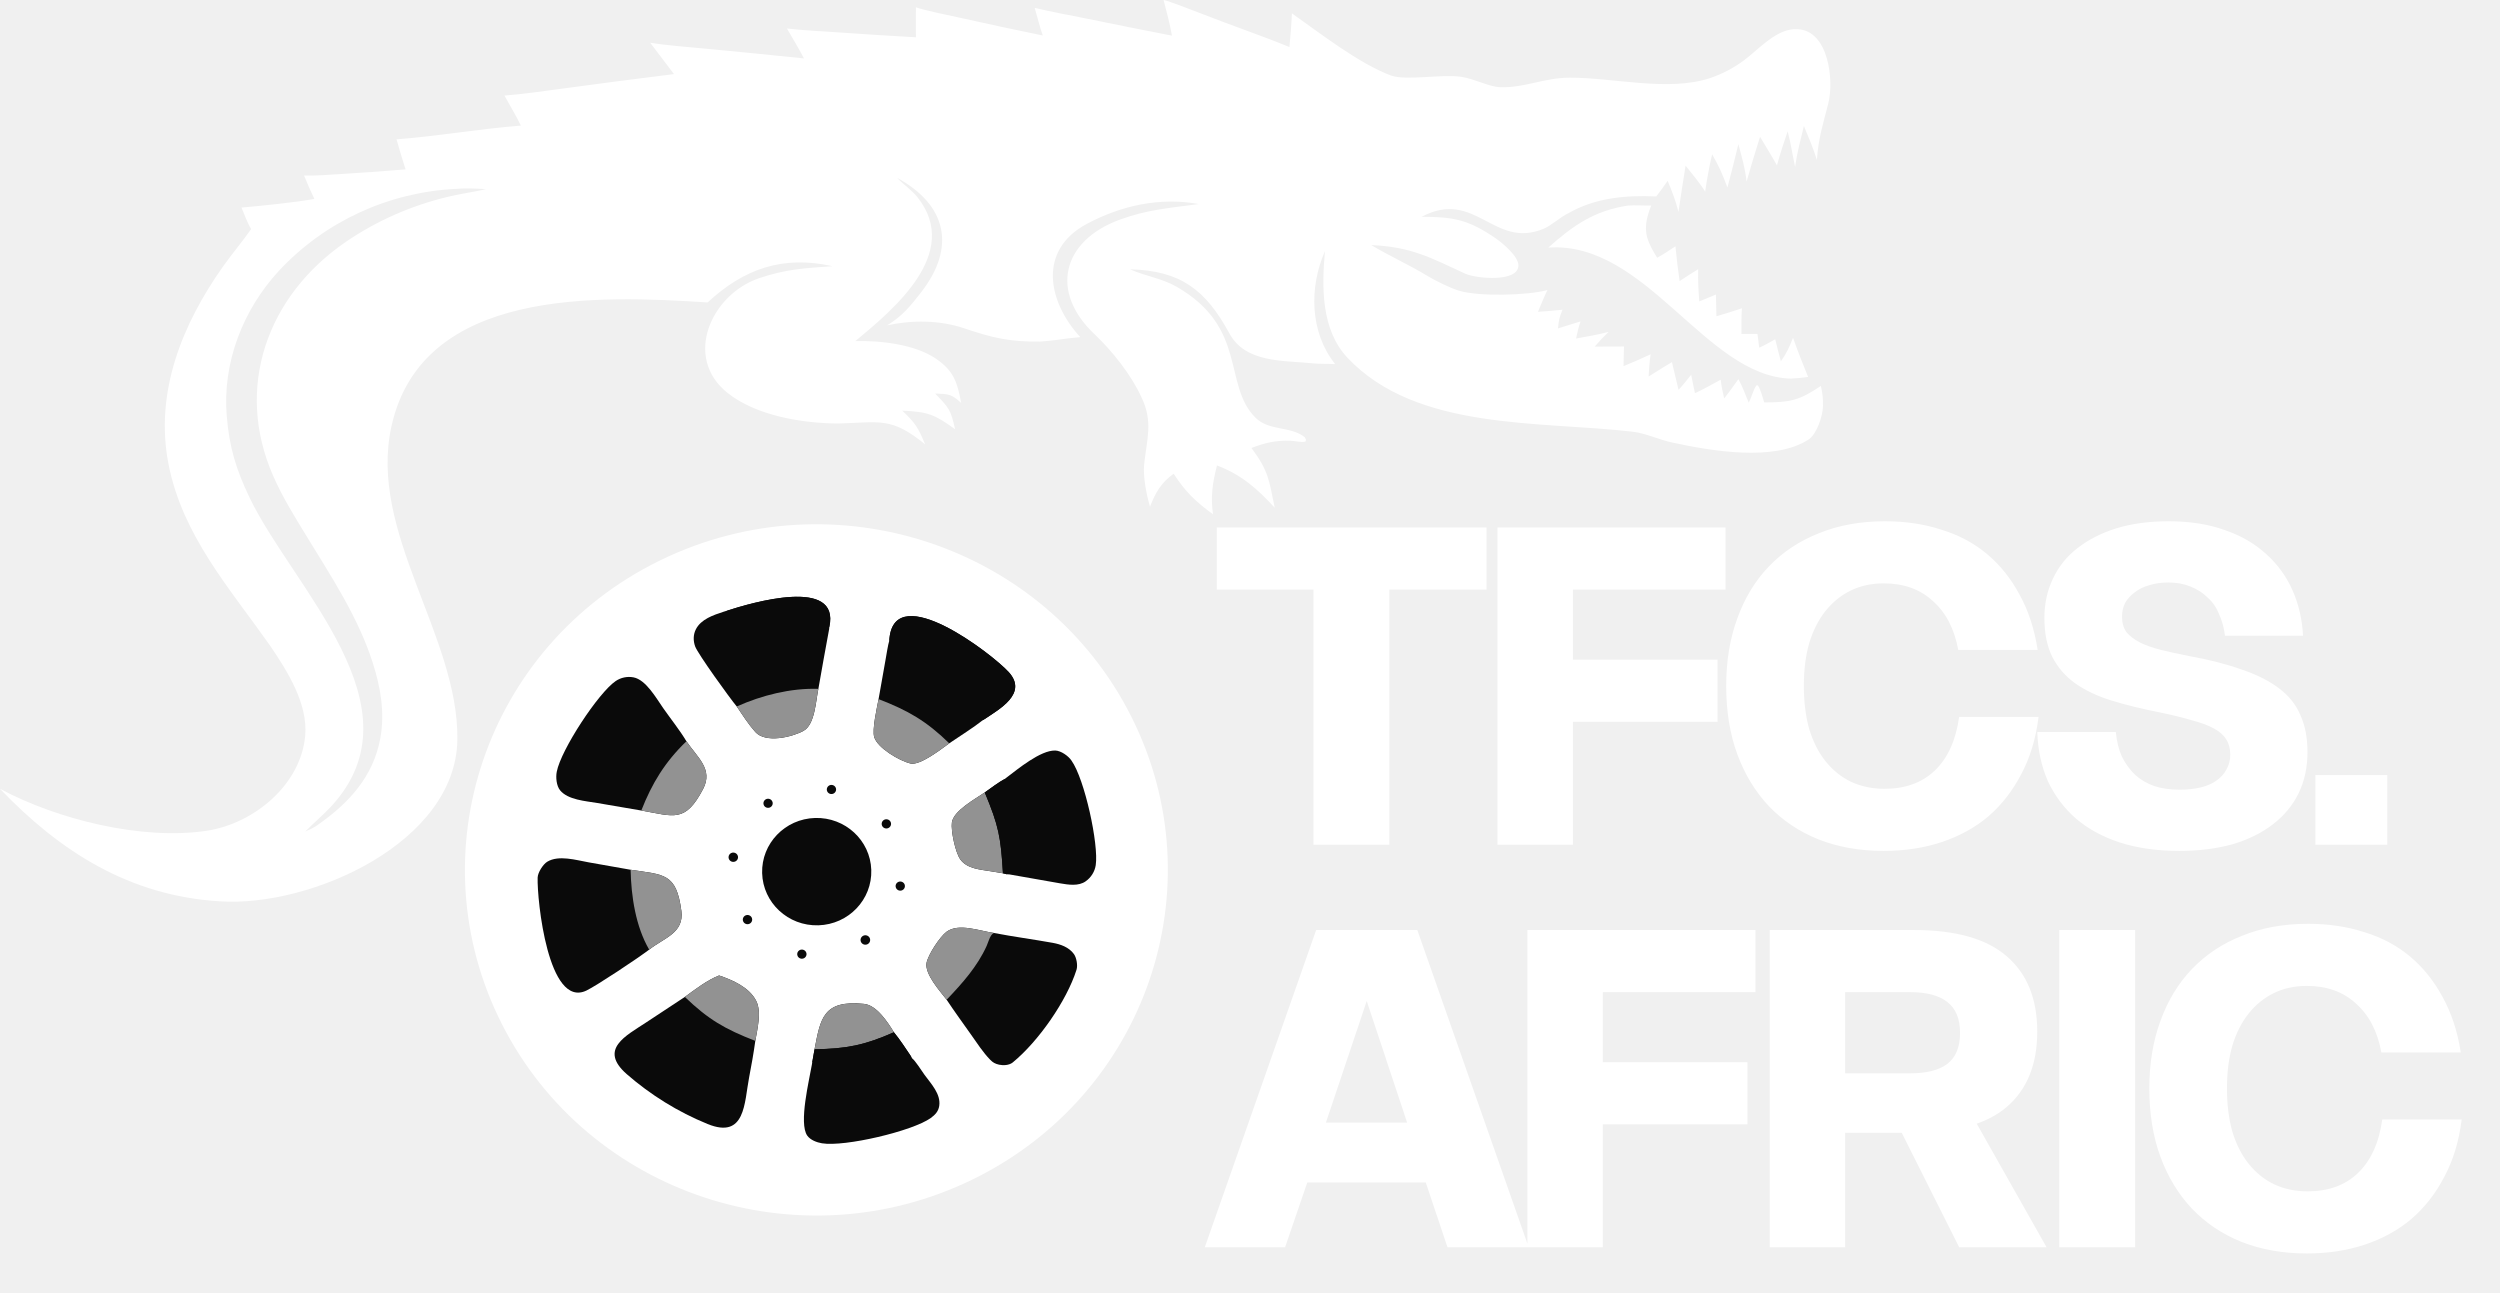
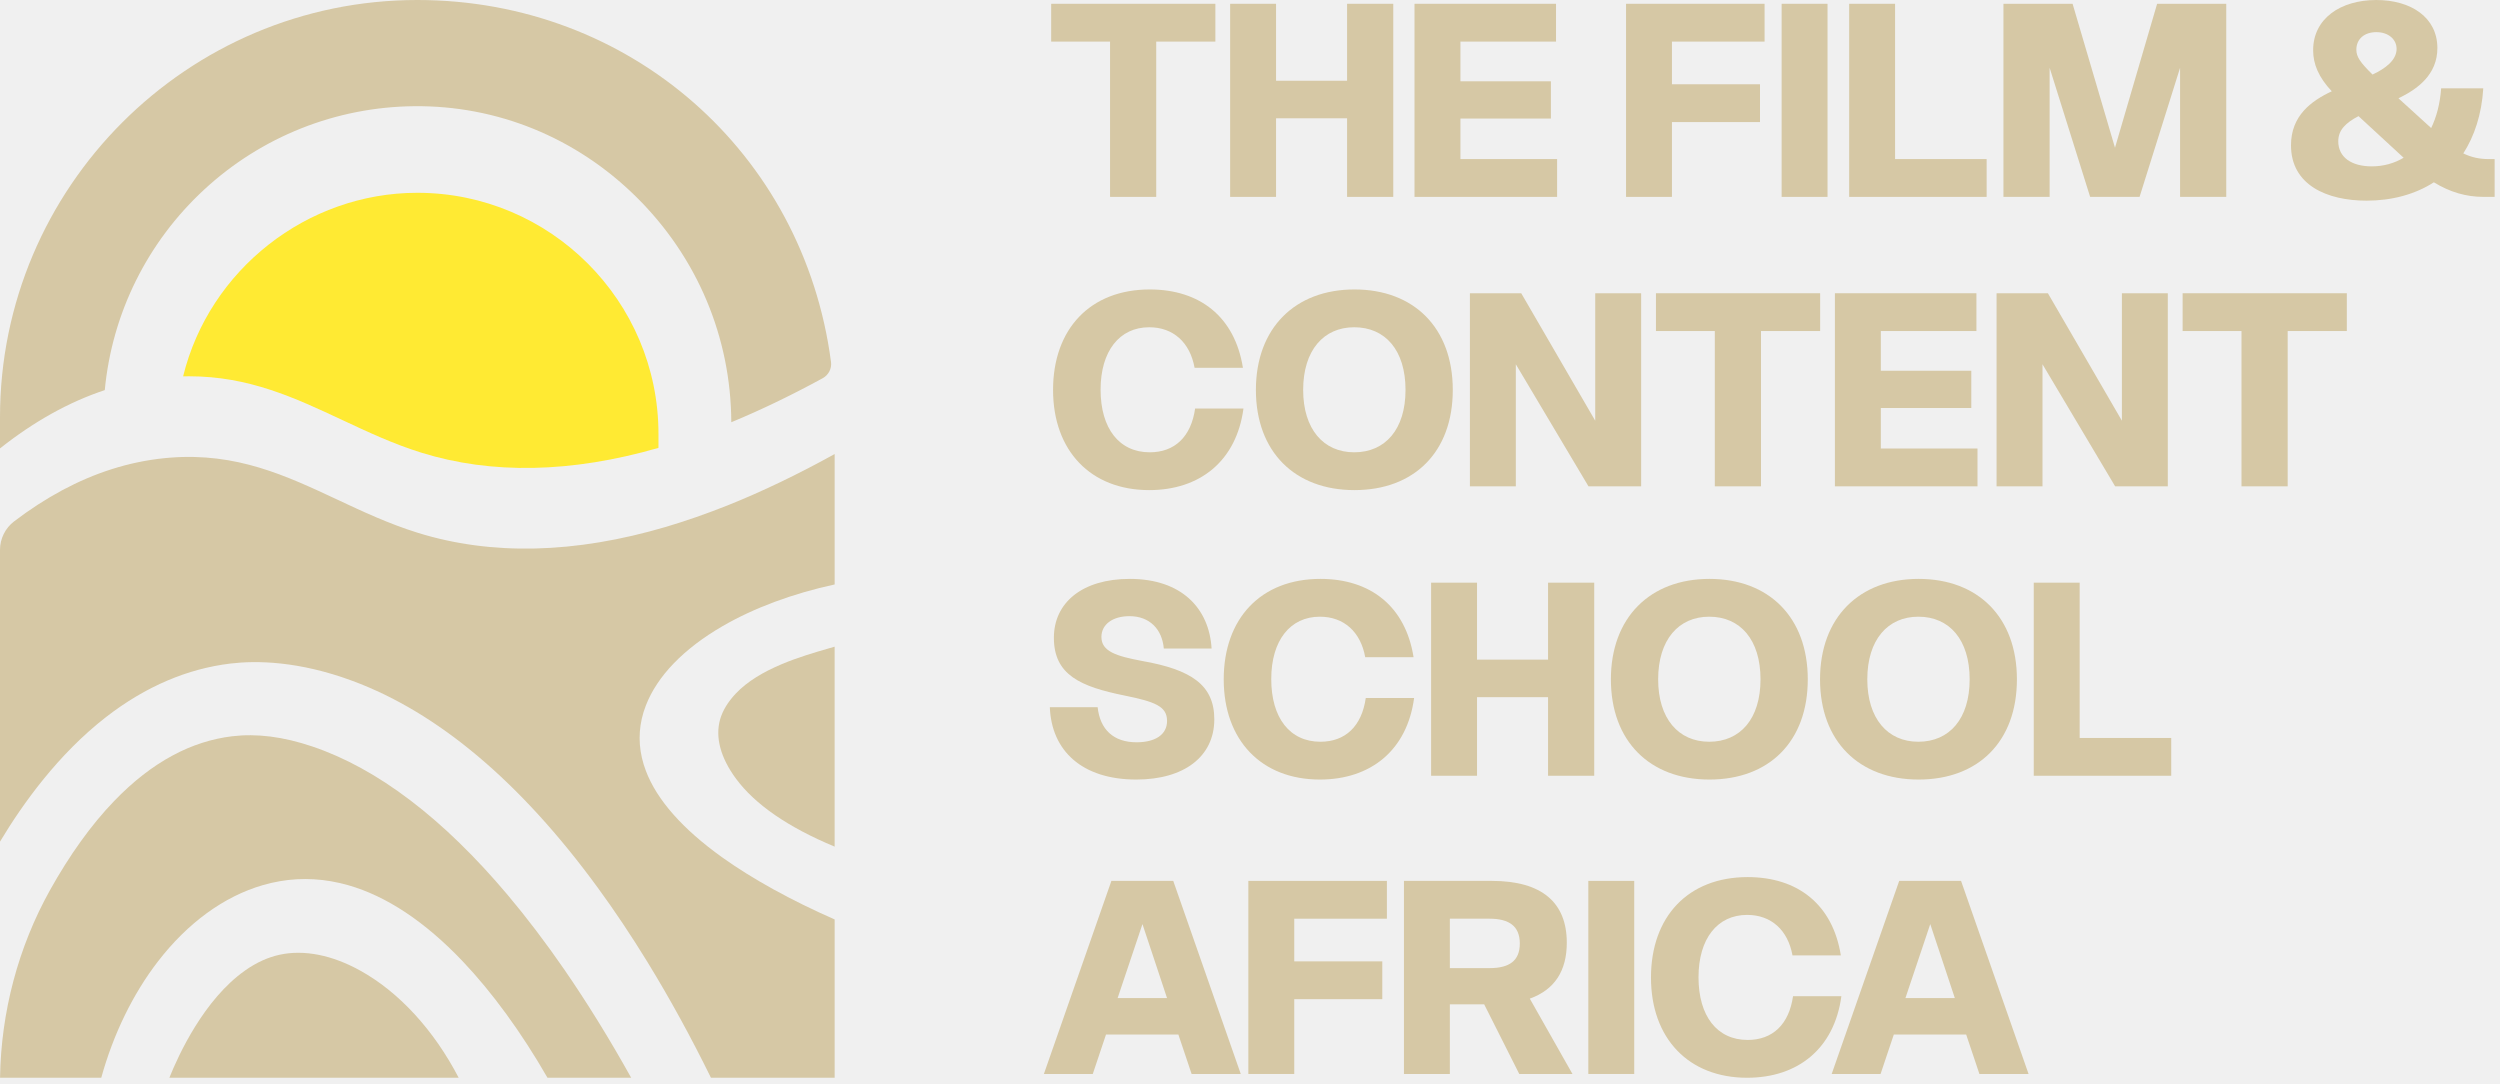
- <svg xmlns="http://www.w3.org/2000/svg" width="354" height="183" viewBox="0 0 354 183" fill="none">
-   <path d="M93.608 79.285C118.226 67.356 148.018 77.282 160.193 101.471C172.368 125.66 162.329 154.976 137.755 166.994C113.181 179.011 83.353 169.191 71.088 145.046C58.824 120.901 68.754 91.549 93.284 79.444C93.392 79.39 93.5 79.338 93.608 79.285Z" fill="white" />
-   <path d="M106.951 147.393C106.725 149.065 106.389 150.938 106.068 152.6C105.39 156.108 105.573 161.357 100.189 159.157C95.995 157.444 92.128 155.046 88.722 152.077C84.749 148.56 88.636 146.671 91.477 144.789L96.972 141.166C98.394 140.123 100.203 138.745 101.825 138.127C103.757 138.787 106.093 139.799 107.076 141.725C107.861 143.26 107.244 145.71 106.951 147.393Z" fill="#0A0A0A" />
-   <path d="M96.972 141.166C98.394 140.123 100.203 138.745 101.825 138.127C103.757 138.787 106.093 139.799 107.076 141.724C107.861 143.26 107.244 145.71 106.951 147.392C102.64 145.713 100.302 144.364 96.972 141.166Z" fill="#929292" />
-   <path d="M134.413 105.254C133.332 106.027 130.261 108.45 128.904 108.109C127.349 107.72 124.282 105.937 123.793 104.384C123.463 103.333 124.17 100.246 124.406 98.994L125.388 93.452C125.497 92.843 125.747 91.234 125.925 90.705L125.951 90.351C126.821 82.096 140.455 92.573 142.823 95.156C145.603 98.19 141.495 100.425 139.39 101.841L139.147 101.991C138.001 102.916 135.713 104.376 134.413 105.254Z" fill="#0A0A0A" />
-   <path d="M125.924 90.705L125.95 90.351C126.82 82.096 140.454 92.573 142.821 95.156C145.601 98.19 141.493 100.425 139.389 101.841L139.145 101.991C136.152 96.349 132.018 92.741 125.924 90.705Z" fill="#0A0A0A" />
-   <path d="M134.413 105.254C133.332 106.027 130.261 108.45 128.904 108.109C127.349 107.72 124.282 105.937 123.793 104.384C123.463 103.333 124.17 100.246 124.406 98.994C128.576 100.603 131.192 102.102 134.413 105.254Z" fill="#929292" />
-   <path d="M90.809 114.771L84.573 113.704C82.921 113.425 80.413 113.264 79.307 111.905C78.784 111.262 78.681 110.055 78.837 109.278C79.438 106.149 84.738 98.094 87.177 96.44C87.912 95.938 88.822 95.749 89.701 95.913C91.463 96.253 92.897 98.821 93.894 100.25C94.936 101.743 96.291 103.441 97.197 104.964C98.72 107.239 101.029 108.913 99.56 111.716C97.005 116.593 95.394 115.562 90.809 114.771Z" fill="#0A0A0A" />
-   <path d="M90.809 114.771C92.327 110.9 94.15 107.908 97.197 104.964C98.719 107.239 101.029 108.913 99.56 111.716C97.005 116.593 95.394 115.562 90.809 114.771Z" fill="#929292" />
-   <path d="M104.325 100.04C103.382 98.918 98.798 92.573 98.429 91.525C98.149 90.731 98.148 89.874 98.535 89.111C99.267 87.666 101.024 87.093 102.474 86.616L102.941 86.472C106.347 85.374 119.001 81.609 117.434 88.772L117.406 89.084C116.883 91.901 116.375 94.72 115.882 97.542C115.521 99.216 115.404 102.598 113.776 103.486C112.134 104.382 108.408 105.274 106.952 103.648C105.988 102.57 105.143 101.247 104.325 100.04Z" fill="#0A0A0A" />
-   <path d="M104.323 100.04C107.85 98.455 111.982 97.41 115.88 97.542C115.519 99.216 115.403 102.598 113.774 103.486C112.132 104.382 108.406 105.274 106.951 103.648C105.986 102.57 105.141 101.247 104.323 100.04Z" fill="#929292" />
-   <path d="M117.434 88.772C116.56 88.62 115.11 88.574 114.183 88.522C110.709 88.324 106.056 88.049 102.941 86.472C106.347 85.374 119.001 81.609 117.434 88.772Z" fill="#0A0A0A" />
-   <path d="M142.016 123.657L140.364 123.383C138.827 123.127 136.936 123.031 135.976 121.685C135.269 120.692 134.628 117.611 134.786 116.47C135.016 114.814 137.975 113.212 139.443 112.209C140.225 111.646 141.438 110.748 142.265 110.302L142.509 110.119C144.115 108.906 147.334 106.219 149.428 106.274C150.231 106.295 151.293 107.053 151.714 107.686C153.594 110.309 155.599 119.603 155.156 122.507C155.015 123.423 154.505 124.244 153.741 124.786C152.723 125.521 151.26 125.278 150.089 125.077C147.707 124.667 145.319 124.25 142.942 123.819L142.554 123.796L142.016 123.657Z" fill="#0A0A0A" />
-   <path d="M142.016 123.657L140.364 123.383C138.827 123.126 136.936 123.031 135.976 121.685C135.269 120.692 134.628 117.611 134.786 116.47C135.016 114.814 137.975 113.212 139.443 112.209C141.431 116.974 141.709 118.541 142.016 123.657Z" fill="#929292" />
-   <path d="M142.016 123.657C141.709 118.541 141.431 116.974 139.442 112.209C140.225 111.646 141.437 110.748 142.265 110.301C143.231 114.589 143.414 119.473 142.554 123.796L142.016 123.657Z" fill="#0A0A0A" />
-   <path d="M91.923 134.467C90.278 135.726 84.469 139.575 83.045 140.259C77.613 142.867 76.033 127.404 76.13 124.267C76.152 123.534 76.909 122.376 77.484 122.025C79.103 121.038 81.565 121.788 83.36 122.109L89.297 123.158C94.056 123.884 95.76 123.611 96.48 128.965C96.906 132.133 93.972 132.817 91.923 134.467Z" fill="#0A0A0A" />
-   <path d="M89.296 123.158C94.056 123.884 95.759 123.612 96.479 128.966C96.905 132.133 93.972 132.817 91.922 134.467C90.008 131.184 89.368 126.897 89.296 123.158Z" fill="#929292" />
-   <path d="M129.188 149.895C129.398 150.047 129.582 150.317 129.742 150.522C130.166 151.063 130.519 151.657 130.924 152.211C131.843 153.47 133.247 154.918 132.995 156.599C132.88 157.367 132.417 157.862 131.795 158.31C129.212 160.166 119.596 162.429 116.387 161.89C115.657 161.768 114.749 161.428 114.308 160.805C113.071 159.056 114.606 152.867 114.964 150.74L115.014 150.409C115.127 149.799 115.235 149.187 115.34 148.575C116.177 144.247 116.532 141.561 122.34 142.15C124.137 142.332 125.681 144.717 126.578 146.167C127.462 147.252 128.243 148.46 129.025 149.621L129.188 149.895Z" fill="#0A0A0A" />
-   <path d="M115.34 148.575C116.177 144.247 116.533 141.562 122.341 142.15C124.138 142.333 125.681 144.717 126.579 146.167C122.447 147.997 119.858 148.516 115.34 148.575Z" fill="#929292" />
-   <path d="M115.014 150.409C115.127 149.799 115.235 149.187 115.34 148.575C119.857 148.516 122.446 147.997 126.578 146.167C127.462 147.252 128.243 148.461 129.025 149.621C126.536 150.964 123.872 150.599 121.151 150.653C119.101 150.694 117.047 150.696 115.014 150.409Z" fill="#0A0A0A" />
-   <path d="M134.045 141.563C133.104 140.343 130.916 137.927 131.2 136.348C131.406 135.205 133.095 132.626 134.043 131.93C135.758 130.673 138.694 131.818 140.738 132.108C143.476 132.636 146.295 133.008 149.047 133.503C150.18 133.706 151.364 134.122 152.067 135.093C152.428 135.59 152.635 136.683 152.434 137.32C151.029 141.747 147.025 147.479 143.401 150.445C142.898 150.856 142.034 150.889 141.475 150.761C140.901 150.63 140.604 150.463 140.199 150.049C139.215 149.043 138.328 147.678 137.509 146.516C136.356 144.881 135.144 143.222 134.045 141.563Z" fill="#0A0A0A" />
-   <path d="M134.045 141.563C133.104 140.343 130.916 137.927 131.2 136.348C131.406 135.205 133.095 132.626 134.043 131.93C135.758 130.673 138.694 131.818 140.738 132.108C140.2 132.332 139.956 133.394 139.712 133.935C138.388 136.868 136.255 139.245 134.045 141.563Z" fill="#929292" />
-   <path d="M107.918 123.626C107.805 119.439 111.157 115.95 115.415 115.825C119.673 115.7 123.231 118.985 123.373 123.171C123.516 127.378 120.156 130.898 115.878 131.024C111.599 131.15 108.031 127.834 107.918 123.626Z" fill="#0A0A0A" />
-   <path d="M121.934 133.416C121.757 133.088 121.885 132.68 122.22 132.508C122.556 132.337 122.969 132.467 123.141 132.798C123.31 133.125 123.18 133.525 122.849 133.695C122.518 133.864 122.11 133.74 121.934 133.416Z" fill="#0A0A0A" />
-   <path d="M103.257 121.721C103.126 121.506 103.13 121.236 103.268 121.025C103.407 120.814 103.654 120.698 103.908 120.726C104.161 120.754 104.377 120.921 104.464 121.156C104.583 121.476 104.435 121.833 104.122 121.979C103.809 122.125 103.434 122.014 103.257 121.721Z" fill="#0A0A0A" />
-   <path d="M124.888 116.892C124.802 116.671 124.845 116.421 124.999 116.24C125.153 116.059 125.395 115.973 125.631 116.017C125.868 116.061 126.062 116.226 126.138 116.45C126.254 116.788 126.074 117.154 125.733 117.274C125.392 117.395 125.016 117.225 124.888 116.892Z" fill="#0A0A0A" />
-   <path d="M105.2 130.367C105.118 130.027 105.322 129.685 105.663 129.588C106.003 129.492 106.361 129.676 106.475 130.006C106.553 130.234 106.498 130.486 106.331 130.662C106.164 130.838 105.912 130.909 105.675 130.847C105.439 130.785 105.256 130.601 105.2 130.367Z" fill="#0A0A0A" />
-   <path d="M126.826 125.572C126.772 125.232 126.998 124.91 127.339 124.838C127.681 124.766 128.021 124.969 128.113 125.3C128.178 125.532 128.106 125.78 127.928 125.944C127.75 126.109 127.494 126.163 127.263 126.085C127.032 126.006 126.864 125.809 126.826 125.572Z" fill="#0A0A0A" />
-   <path d="M117.147 112.086C117.037 111.876 117.052 111.624 117.187 111.428C117.321 111.232 117.553 111.123 117.792 111.145C118.032 111.166 118.24 111.314 118.336 111.531C118.478 111.851 118.336 112.224 118.015 112.374C117.694 112.524 117.31 112.397 117.147 112.086Z" fill="#0A0A0A" />
-   <path d="M112.941 135.368C112.842 135.147 112.876 134.89 113.029 134.701C113.183 134.512 113.43 134.423 113.671 134.469C113.912 134.515 114.107 134.69 114.177 134.921C114.277 135.249 114.099 135.597 113.772 135.716C113.445 135.834 113.081 135.681 112.941 135.368Z" fill="#0A0A0A" />
-   <path d="M108.146 113.979C108.058 113.754 108.103 113.5 108.264 113.32C108.425 113.139 108.675 113.061 108.913 113.117C109.151 113.173 109.337 113.355 109.396 113.588C109.481 113.919 109.288 114.258 108.958 114.361C108.627 114.465 108.271 114.297 108.146 113.979Z" fill="#0A0A0A" />
-   <path d="M185.991 119.61V83.486H172.295V74.69H210.493V83.486H196.734V119.61H185.991ZM212.044 119.61V74.69H244.336V83.486H222.725V93.412H243.205V102.207H222.725V119.61H212.044ZM244.43 97.119C244.43 93.6 244.954 90.417 246.001 87.569C247.048 84.679 248.535 82.229 250.462 80.219C252.43 78.166 254.797 76.596 257.561 75.507C260.325 74.376 263.445 73.811 266.922 73.811C269.812 73.811 272.471 74.209 274.9 75.004C277.372 75.758 279.529 76.91 281.371 78.46C283.214 80.009 284.743 81.915 285.958 84.177C287.214 86.438 288.073 89.056 288.533 92.03H277.288C276.743 89.056 275.55 86.752 273.707 85.119C271.906 83.444 269.581 82.606 266.733 82.606C265.016 82.606 263.466 82.941 262.084 83.611C260.702 84.281 259.508 85.245 258.503 86.501C257.498 87.758 256.723 89.287 256.179 91.087C255.676 92.847 255.425 94.857 255.425 97.119C255.425 99.38 255.676 101.412 256.179 103.213C256.723 105.014 257.498 106.542 258.503 107.799C259.508 109.055 260.702 110.019 262.084 110.689C263.508 111.359 265.1 111.694 266.859 111.694C269.791 111.694 272.157 110.835 273.958 109.118C275.801 107.359 276.953 104.825 277.413 101.516H288.659C288.282 104.574 287.465 107.275 286.209 109.621C284.994 111.966 283.445 113.956 281.56 115.589C279.675 117.181 277.476 118.395 274.963 119.233C272.45 120.071 269.707 120.489 266.733 120.489C263.341 120.489 260.262 119.945 257.498 118.856C254.776 117.767 252.43 116.196 250.462 114.144C248.535 112.092 247.048 109.642 246.001 106.794C244.954 103.946 244.43 100.721 244.43 97.119ZM288.479 103.652H299.599C299.725 104.993 300.018 106.165 300.479 107.171C300.982 108.176 301.61 109.034 302.364 109.746C303.118 110.417 304.018 110.94 305.065 111.317C306.112 111.652 307.306 111.82 308.646 111.82C309.735 111.82 310.719 111.715 311.599 111.505C312.479 111.296 313.211 110.982 313.798 110.563C314.426 110.144 314.908 109.621 315.243 108.992C315.62 108.364 315.808 107.652 315.808 106.856C315.808 106.019 315.62 105.307 315.243 104.72C314.866 104.092 314.279 103.569 313.484 103.15C312.73 102.731 311.725 102.354 310.468 102.019C309.212 101.642 307.683 101.265 305.882 100.888C303.327 100.385 301.023 99.82 298.971 99.192C296.961 98.564 295.244 97.747 293.82 96.742C292.437 95.737 291.369 94.501 290.616 93.035C289.862 91.527 289.485 89.684 289.485 87.506C289.485 85.496 289.883 83.653 290.678 81.978C291.474 80.261 292.626 78.816 294.134 77.643C295.683 76.428 297.526 75.486 299.662 74.816C301.84 74.146 304.311 73.811 307.076 73.811C310.091 73.811 312.751 74.23 315.054 75.067C317.358 75.863 319.305 76.994 320.897 78.46C322.489 79.884 323.724 81.58 324.604 83.549C325.483 85.517 325.986 87.674 326.111 90.019H315.054C314.929 88.93 314.656 87.925 314.238 87.004C313.861 86.04 313.316 85.245 312.604 84.617C311.934 83.946 311.117 83.423 310.154 83.046C309.233 82.669 308.185 82.48 307.013 82.48C306.049 82.48 305.17 82.606 304.374 82.857C303.578 83.067 302.887 83.402 302.301 83.863C301.715 84.281 301.254 84.784 300.919 85.37C300.626 85.957 300.479 86.606 300.479 87.318C300.479 88.198 300.688 88.93 301.107 89.517C301.568 90.061 302.196 90.543 302.992 90.962C303.83 91.381 304.835 91.737 306.008 92.03C307.18 92.323 308.521 92.616 310.028 92.909C312.835 93.412 315.285 94.04 317.379 94.794C319.515 95.506 321.274 96.386 322.656 97.433C324.08 98.48 325.106 99.757 325.735 101.265C326.405 102.731 326.74 104.469 326.74 106.479C326.74 108.657 326.321 110.605 325.483 112.322C324.646 114.039 323.431 115.505 321.839 116.72C320.29 117.935 318.384 118.877 316.122 119.547C313.861 120.175 311.348 120.489 308.583 120.489C305.442 120.489 302.636 120.092 300.165 119.296C297.736 118.5 295.662 117.369 293.945 115.903C292.27 114.437 290.951 112.678 289.987 110.626C289.066 108.532 288.563 106.207 288.479 103.652ZM327.857 119.61V109.746H338.035V119.61H327.857ZM170.599 176.61L186.368 131.69H200.692L216.461 176.61H204.964L201.886 167.437H185.112L181.97 176.61H170.599ZM187.75 158.956H199.247L193.53 141.742L187.75 158.956ZM216.278 176.61V131.69H248.57V140.486H226.958V150.412H247.439V159.207H226.958V176.61H216.278ZM250.591 176.61V131.69H271.009C276.914 131.69 281.291 132.926 284.139 135.397C287.029 137.868 288.474 141.428 288.474 146.077C288.474 150.726 287.029 154.286 284.139 156.757C281.291 159.186 276.914 160.401 271.009 160.401H261.271V176.61H250.591ZM261.271 151.983H270.443C272.789 151.983 274.548 151.543 275.721 150.663C276.935 149.742 277.543 148.276 277.543 146.266C277.543 144.255 276.935 142.789 275.721 141.868C274.548 140.946 272.789 140.486 270.443 140.486H261.271V151.983ZM277.417 176.61L267.993 157.825H279.176L289.793 176.61H277.417ZM291.591 176.61V131.69H302.334V176.61H291.591ZM304.345 154.119C304.345 150.6 304.868 147.417 305.915 144.569C306.962 141.679 308.449 139.229 310.376 137.219C312.344 135.166 314.711 133.596 317.475 132.507C320.239 131.376 323.36 130.811 326.836 130.811C329.726 130.811 332.385 131.209 334.815 132.004C337.286 132.758 339.443 133.91 341.286 135.46C343.128 137.009 344.657 138.915 345.872 141.177C347.128 143.438 347.987 146.056 348.448 149.03H337.202C336.658 146.056 335.464 143.753 333.621 142.119C331.82 140.444 329.496 139.606 326.647 139.606C324.93 139.606 323.381 139.941 321.998 140.611C320.616 141.281 319.423 142.245 318.417 143.501C317.412 144.758 316.637 146.286 316.093 148.087C315.59 149.847 315.339 151.857 315.339 154.119C315.339 156.38 315.59 158.412 316.093 160.213C316.637 162.014 317.412 163.542 318.417 164.799C319.423 166.055 320.616 167.019 321.998 167.689C323.422 168.359 325.014 168.694 326.773 168.694C329.705 168.694 332.071 167.835 333.872 166.118C335.715 164.359 336.867 161.825 337.328 158.516H348.573C348.196 161.574 347.38 164.275 346.123 166.621C344.909 168.966 343.359 170.956 341.474 172.589C339.589 174.181 337.39 175.395 334.878 176.233C332.365 177.071 329.621 177.489 326.647 177.489C323.255 177.489 320.177 176.945 317.412 175.856C314.69 174.767 312.344 173.196 310.376 171.144C308.449 169.092 306.962 166.642 305.915 163.794C304.868 160.946 304.345 157.721 304.345 154.119Z" fill="white" />
-   <path d="M164.764 0C165.257 0.045 169.8 1.801 170.533 2.09C174.49 3.645 178.667 5.054 182.583 6.661C182.733 5.034 182.868 3.524 182.934 1.89C186.857 4.663 192.473 9.028 196.943 10.684C199.074 11.473 204.16 10.462 206.883 10.875C208.914 11.183 210.831 12.311 212.489 12.352C215.961 12.437 218.61 11.014 222.244 10.999C228.421 10.973 236.226 13.022 242.149 11.057C243.876 10.472 245.5 9.621 246.955 8.536C249.031 6.999 251.661 3.905 254.548 4.136C258.94 4.332 259.706 11.385 258.895 14.613C258.133 17.641 257.514 19.376 257.27 22.642C256.733 20.927 256.13 19.506 255.432 17.845C254.912 20.009 254.505 21.423 254.183 23.628C253.783 21.771 253.625 20.498 253.132 18.59C252.598 20.2 252.058 21.777 251.617 23.416C250.875 22.084 250.009 20.689 249.223 19.371C248.566 21.406 247.898 23.674 247.313 25.726C247.129 23.87 246.632 22.213 246.154 20.415C245.664 22.47 245.147 24.517 244.603 26.558C243.889 24.628 243.492 23.709 242.439 21.85C242.032 23.595 241.702 25.356 241.451 27.128C240.773 26.013 239.518 24.517 238.679 23.455C238.325 25.635 237.989 27.818 237.671 30.003C237.237 28.314 236.797 27.194 236.139 25.599C235.598 26.401 235.116 27.05 234.525 27.818C230.204 27.615 225.842 28.016 222.059 30.206C220.978 30.714 219.648 31.947 218.587 32.39C211.506 35.343 208.922 26.669 201.302 30.696C205.782 30.7 207.933 31.103 211.741 33.715C212.742 34.387 214.981 36.271 215.004 37.539C215.076 40.057 208.945 39.426 207.525 38.772C202.452 36.435 199.897 34.978 194.163 34.697C196.566 36.151 199.611 37.539 202.069 39.037C203.263 39.763 205.305 40.768 206.608 41.167C209.367 42.011 216.31 41.844 219.115 41.072C218.635 42.06 218.202 43.136 217.774 44.153C218.936 44.081 220.097 43.981 221.254 43.855C220.796 44.958 220.718 45.365 220.611 46.501L223.804 45.51C223.513 46.307 223.359 47.108 223.173 47.935C224.789 47.648 226.192 47.402 227.786 46.994C227.008 47.743 226.514 48.261 225.812 49.078L229.958 49.063C229.922 49.977 229.914 50.927 229.894 51.845C231.215 51.296 232.433 50.781 233.73 50.168C233.564 51.208 233.514 52.263 233.446 53.313C234.581 52.623 235.569 51.957 236.748 51.282L237.681 55.198C238.237 54.633 238.956 53.697 239.473 53.061L240 55.678C241.051 55.214 242.603 54.325 243.656 53.764C243.762 54.763 243.916 55.429 244.143 56.413C244.831 55.561 245.51 54.582 246.157 53.689C246.738 54.747 247.166 55.891 247.616 57.011C248.085 56.145 248.212 55.264 248.727 54.557L248.934 54.586C249.322 55.213 249.585 56.25 249.811 56.982C253.535 56.981 254.774 56.699 257.839 54.646C258.09 55.884 258.15 56.297 258.133 57.513C258.111 58.901 257.254 61.479 256.086 62.24C251.242 65.395 242.34 63.858 236.885 62.683C235.022 62.313 233.098 61.356 231.224 61.136C218.087 59.59 200.611 61.044 190.821 50.678C187.052 46.687 187.156 40.614 187.614 35.56C185.362 40.674 185.459 47.06 189.061 51.559C188.041 51.497 186.877 51.551 185.895 51.449C181.695 51.012 176.378 51.435 174.074 47.198C170.725 41.042 167.205 38.327 160.013 38.133C162.16 39.103 164.515 39.399 166.605 40.601C176.707 46.406 173.142 54.502 177.761 59.13C179.696 61.07 182.736 60.296 184.754 61.907C184.963 62.355 184.977 62.15 184.835 62.54C184.103 62.664 183.475 62.439 182.719 62.41C180.665 62.333 179.078 62.708 177.206 63.434C179.678 66.755 179.689 68.011 180.5 71.893C178.026 69.198 175.771 67.214 172.325 65.907C171.698 68.38 171.398 70.317 171.765 72.825C169.269 71.005 167.854 69.639 166.188 67.076C164.381 68.388 163.617 69.757 162.84 71.749C162.328 69.981 161.847 67.579 162.007 65.773C162.395 62.163 163.311 59.723 161.623 56.24C160.184 53.072 157.493 49.694 154.954 47.293C148.625 41.31 150.392 34.122 158.514 31.122C162.494 29.652 165.587 29.472 169.736 28.893C164.26 27.893 158.768 29.099 153.901 31.699C146.923 35.428 148.351 42.709 152.967 47.738C151.11 47.872 149.373 48.24 147.315 48.367C143.006 48.42 140.595 47.865 136.513 46.483C133.094 45.325 129.145 45.293 125.613 46.069C127.756 44.783 128.945 43.307 130.445 41.372C135.347 35.052 134.135 29.076 127.038 25.187C127.938 26.144 129.138 26.938 129.949 27.971C136.16 35.871 126.526 43.813 121.116 48.3C124.656 48.2 129.589 48.762 132.568 50.814C135.142 52.587 135.569 54.27 136.103 57.051C134.666 55.755 134.34 55.807 132.415 55.72C134.4 57.796 134.612 57.964 135.242 60.782C132.349 58.684 131.415 58.312 127.762 58.148C129.68 59.99 129.982 60.506 130.998 62.919C126.212 59.014 124.626 59.803 118.756 59.968C113.614 59.957 107.058 58.858 103.022 55.638C96.679 50.577 100.739 41.679 107.488 39.394C111.323 38.095 113.928 37.977 117.876 37.694C110.854 36.119 105.322 38.06 100.201 42.825C84.813 41.85 59.764 40.694 55.429 60.372C52.116 75.406 64.934 90.012 64.763 104.702C64.594 119.306 44.013 128.471 31.166 127.631C18.343 126.867 8.499 120.583 0 111.695C8.134 116.052 20.104 119.016 29.262 117.637C35.988 116.625 42.598 111.101 43.214 104.191C43.618 99.663 40.74 95.119 38.291 91.487C32.492 83.248 25.788 75.787 23.838 65.606C21.907 55.519 25.792 45.92 31.578 37.74C32.859 35.929 34.301 34.243 35.564 32.439C35.09 31.691 34.553 30.264 34.197 29.393C36.814 29.164 41.989 28.648 44.511 28.162C43.969 27.015 43.526 26.027 43.057 24.851C44.57 24.915 46.684 24.737 48.236 24.645C51.303 24.467 54.368 24.246 57.429 23.982C56.961 22.575 56.561 21.155 56.149 19.731C62.003 19.283 67.954 18.238 73.754 17.784C73.197 16.599 72.091 14.736 71.43 13.533C74.14 13.327 77.117 12.877 79.83 12.521C85.029 11.816 90.231 11.139 95.437 10.492L92.064 6.046C94.419 6.44 97.598 6.667 100.032 6.903C104.637 7.337 109.239 7.794 113.839 8.275C113.118 6.873 112.229 5.411 111.431 4.038C113.741 4.305 116.528 4.435 118.876 4.593C122.48 4.85 126.087 5.079 129.694 5.281C129.662 3.928 129.694 2.4 129.696 1.035C130.885 1.472 134.592 2.219 136.015 2.532C139.887 3.401 143.77 4.233 147.659 5.026C147.272 4.003 146.862 2.263 146.513 1.112C148.75 1.661 151.483 2.152 153.778 2.617C157.828 3.452 161.884 4.262 165.944 5.046C165.675 3.434 165.167 1.604 164.764 0ZM43.233 117.742C43.912 117.429 44.434 117.227 45.032 116.774C49.422 113.708 52.87 109.93 53.853 104.542C54.513 100.921 53.9 97.348 52.791 93.881C50.727 87.4 46.922 81.67 43.393 75.894C41.649 73.039 40.046 70.476 38.696 67.42C33.17 54.909 37.8 41.881 48.995 34.233C53.389 31.232 58.278 29.096 63.498 27.848C65.299 27.418 67.051 27.191 68.824 26.788C67.617 26.701 65.822 26.621 64.619 26.742C55.015 27.198 45.984 31.37 39.494 38.348C34.367 43.895 31.491 51.403 32.104 58.87C32.472 63.356 33.428 66.482 35.37 70.522C41.469 83.216 59.892 100.068 46.909 114.173C45.747 115.434 44.42 116.51 43.233 117.742Z" fill="white" />
-   <path d="M230.501 29.112C231.505 29.028 232.742 29.125 233.808 29.107C233.597 29.614 233.425 30.135 233.291 30.667C232.657 33.124 233.444 34.493 234.649 36.499C235.517 36.036 236.413 35.419 237.242 34.876C237.4 36.522 237.597 38.166 237.83 39.804C238.693 39.222 239.571 38.661 240.461 38.121C240.418 39.761 240.498 41.035 240.62 42.676L242.974 41.707C242.989 42.732 243.013 43.758 243.046 44.782C244.282 44.432 245.442 44.052 246.659 43.652C246.565 44.773 246.595 46.147 246.589 47.29L248.858 47.282L249.107 49.232C249.857 48.907 250.651 48.438 251.373 48.038C251.619 49.084 251.886 50.124 252.172 51.16C252.969 50.05 253.411 49.076 253.891 47.822C254.55 49.718 255.279 51.512 256.029 53.377C255.118 53.512 254.473 53.559 253.56 53.614C241.493 53.265 233.098 34.097 219.237 35.059C222.732 31.95 225.744 29.827 230.501 29.112Z" fill="white" />
+ <svg xmlns="http://www.w3.org/2000/svg" width="316" height="137" viewBox="0 0 316 137" fill="none">
+   <path d="M105.499 81.74V107.015C99.625 104.572 95.434 101.688 93.036 98.434C91.076 95.784 90.379 93.183 91.026 90.918C91.34 89.826 91.996 88.737 92.983 87.686C95.969 84.493 101.398 82.926 104.64 81.989C104.945 81.902 105.231 81.818 105.499 81.74Z" fill="#D6C8A5" />
+   <path d="M81.121 90.852C80.629 93.027 80.803 95.242 81.64 97.439C83.031 101.106 86.276 104.784 91.282 108.368C95.087 111.09 99.999 113.803 105.5 116.217V136.227H89.863C87.337 131.085 84.642 126.172 81.849 121.618C79.805 118.286 77.68 115.106 75.536 112.176C65.804 98.86 55.379 90.075 44.555 86.064C37.742 83.538 32.409 83.479 29.133 83.871C26.423 84.198 23.751 84.919 21.187 86.011C18.502 87.15 15.867 88.718 13.363 90.669C7.389 95.314 2.909 101.53 0 106.386V69.498C0 68.098 0.663 66.757 1.773 65.911C5.762 62.868 9.903 60.647 14.078 59.315C16.296 58.606 18.57 58.133 20.842 57.906C21.075 57.881 21.308 57.859 21.548 57.844C29.933 57.203 36.114 60.099 42.663 63.164C45.846 64.657 49.138 66.2 52.756 67.329C62.102 70.248 72.692 69.996 84.229 66.58C86.724 65.839 89.319 64.934 91.947 63.889C96.312 62.143 100.867 59.956 105.5 57.39V73.875C100.186 75.029 95.298 76.846 91.344 79.139C86.434 81.98 83.081 85.445 81.643 89.16C81.425 89.711 81.248 90.283 81.121 90.852Z" fill="#D6C8A5" />
+   <path d="M103.997 47.802C100.036 49.964 96.151 51.837 92.436 53.37C92.392 42.622 88.133 32.517 80.436 24.904C72.835 17.385 62.833 13.309 52.311 13.424C42.446 13.53 33.028 17.279 25.792 23.98C18.611 30.628 14.162 39.613 13.244 49.31C8.727 50.807 4.278 53.283 0 56.681V52.751C0 23.663 23.663 0 52.75 0C79.568 0 101.558 19.248 105.042 45.767C105.148 46.585 104.728 47.403 103.997 47.802Z" fill="#D6C8A5" />
+   <path d="M57.977 136.228H21.408C22.566 133.341 25.782 126.325 30.988 122.664C32.409 121.662 33.881 120.993 35.362 120.676C38.457 120.01 41.989 120.713 45.576 122.707C50.457 125.42 54.841 130.202 57.977 136.228Z" fill="#D6C8A5" />
+   <path d="M79.779 136.227H69.201C65.919 130.515 62.211 125.426 58.468 121.493C53.72 116.503 48.857 113.271 44.013 111.889C41.142 111.068 38.248 110.894 35.414 111.376C34.667 111.504 33.921 111.675 33.196 111.889C28.293 113.317 23.713 116.659 19.945 121.552C16.794 125.647 14.327 130.711 12.799 136.227H0.006C0.133 127.899 2.308 119.72 6.303 112.543C8.801 108.063 11.523 104.27 14.401 101.278C16.784 98.795 19.292 96.841 21.859 95.472C24.257 94.184 26.768 93.376 29.319 93.067C32.452 92.688 35.766 93.108 39.452 94.346C47.7 97.124 56.022 103.446 64.18 113.134C66.569 115.974 68.956 119.117 71.273 122.47C74.179 126.68 77.038 131.303 79.779 136.227Z" fill="#D6C8A5" />
+   <path d="M83.231 54.851V56.612C72.22 59.786 62.124 59.985 53.22 57.206C49.698 56.105 46.46 54.587 43.308 53.109C37.21 50.256 31.451 47.562 23.897 47.562C23.648 47.562 23.396 47.565 23.145 47.572C26.452 34.091 38.806 24.369 52.75 24.369C69.557 24.369 83.231 38.042 83.231 54.851Z" fill="#FFEA33" />
+   <path d="M240.845 126.159H247.092L243.985 116.806L240.845 126.159ZM231.525 135.751L240.06 111.344H247.877L256.411 135.751H250.198L248.525 130.767H239.377L237.704 135.751H231.525Z" fill="#D6C8A5" />
+   <path d="M208.684 123.563C208.684 115.848 213.394 110.864 220.905 110.864C227.22 110.864 231.658 114.312 232.682 120.764H226.571C225.991 117.555 223.874 115.643 220.836 115.643C217.081 115.643 214.692 118.647 214.692 123.529C214.692 128.445 217.047 131.449 220.905 131.449C224.045 131.449 226.127 129.503 226.639 125.919H232.75C231.862 132.541 227.254 136.228 220.836 136.228C213.429 136.228 208.684 131.244 208.684 123.563Z" fill="#D6C8A5" />
+   <path d="M200.764 135.751V111.344H206.567V135.751H200.764Z" fill="#D6C8A5" />
+   <path d="M177.459 135.751V111.344H188.553C194.937 111.344 198.043 114.109 198.043 119.161C198.043 122.711 196.507 125.101 193.367 126.227L198.76 135.751H192.035L187.598 126.944H183.262V135.751H177.459ZM183.262 122.37H188.28C190.772 122.37 192.104 121.448 192.104 119.263C192.104 117.079 190.772 116.123 188.28 116.123H183.262V122.37Z" fill="#D6C8A5" />
+   <path d="M157.791 135.751V111.344H175.303V116.123H163.594V121.516H174.723V126.296H163.594V135.751H157.791Z" fill="#D6C8A5" />
+   <path d="M141.267 126.159H147.514L144.407 116.806L141.267 126.159ZM131.947 135.751L140.481 111.344H148.299L156.833 135.751H150.62L148.947 130.767H139.799L138.126 135.751H131.947Z" fill="#D6C8A5" />
+   <path d="M257.066 98.057V73.649H262.87V93.278H274.442V98.057H257.066Z" fill="#D6C8A5" />
+   <path d="M236.027 85.871C236.027 90.82 238.587 93.756 242.478 93.756C246.404 93.756 248.964 90.855 248.964 85.871C248.964 80.853 246.404 77.951 242.478 77.951C238.621 77.951 236.027 80.853 236.027 85.871ZM230.053 85.871C230.053 78.053 235.003 73.172 242.513 73.172C250.023 73.172 254.938 78.019 254.938 85.871C254.938 93.722 250.057 98.535 242.513 98.535C234.968 98.535 230.053 93.688 230.053 85.871Z" fill="#D6C8A5" />
+   <path d="M209.591 85.871C209.591 90.82 212.151 93.756 216.043 93.756C219.969 93.756 222.529 90.855 222.529 85.871C222.529 80.853 219.969 77.951 216.043 77.951C212.185 77.951 209.591 80.853 209.591 85.871ZM203.617 85.871C203.617 78.053 208.567 73.172 216.077 73.172C223.587 73.172 228.503 78.019 228.503 85.871C228.503 93.722 223.621 98.535 216.077 98.535C208.533 98.535 203.617 93.688 203.617 85.871Z" fill="#D6C8A5" />
+   <path d="M180.893 98.057V73.649H186.696V83.378H195.674V73.649H201.511V98.057H195.674V88.123H186.696V98.057H180.893Z" fill="#D6C8A5" />
+   <path d="M154.678 85.871C154.678 78.156 159.389 73.172 166.899 73.172C173.214 73.172 177.652 76.62 178.676 83.072H172.565C171.985 79.863 169.869 77.951 166.83 77.951C163.075 77.951 160.686 80.955 160.686 85.837C160.686 90.752 163.041 93.756 166.899 93.756C170.039 93.756 172.122 91.811 172.634 88.226H178.744C177.857 94.849 173.248 98.535 166.83 98.535C159.423 98.535 154.678 93.552 154.678 85.871Z" fill="#D6C8A5" />
+   <path d="M132.699 89.387H138.741C139.049 92.22 140.755 93.825 143.657 93.825C146.013 93.825 147.515 92.869 147.515 91.128C147.515 89.284 146.013 88.704 142.155 87.919C136.591 86.792 133.211 85.325 133.211 80.614C133.211 76.176 136.796 73.172 142.804 73.172C149.358 73.172 152.84 76.893 153.147 81.979H147.105C146.9 79.555 145.33 77.883 142.77 77.883C140.619 77.883 139.219 78.941 139.219 80.511C139.219 82.355 141.131 82.935 144.374 83.549C150.587 84.642 153.488 86.588 153.488 90.923C153.488 95.634 149.665 98.535 143.623 98.535C136.761 98.535 132.904 94.883 132.699 89.387Z" fill="#D6C8A5" />
+   <path d="M283.325 61.472V41.844H275.883V37.065H296.638V41.844H289.162V61.472H283.325Z" fill="#D6C8A5" />
+   <path d="M252.367 61.472V37.065H258.853L268.207 53.177V37.065H274.01V61.472H267.353L258.17 46.042V61.472H252.367Z" fill="#D6C8A5" />
+   <path d="M231.932 61.472V37.065H249.819V41.844H237.735V46.862H249.171V51.572H237.735V56.693H249.956V61.472H231.932Z" fill="#D6C8A5" />
+   <path d="M216.752 61.472V41.844H209.311V37.065H230.066V41.844H222.59V61.472H216.752Z" fill="#D6C8A5" />
+   <path d="M185.797 61.472V37.065H192.283L201.636 53.177V37.065H207.44V61.472H200.783L191.6 46.042V61.472H185.797Z" fill="#D6C8A5" />
+   <path d="M164.72 49.286C164.72 54.236 167.28 57.171 171.172 57.171C175.098 57.171 177.658 54.27 177.658 49.286C177.658 44.268 175.098 41.366 171.172 41.366C167.314 41.366 164.72 44.268 164.72 49.286ZM158.746 49.286C158.746 41.468 163.696 36.587 171.206 36.587C178.716 36.587 183.632 41.434 183.632 49.286C183.632 57.137 178.75 61.95 171.206 61.95C163.662 61.95 158.746 57.103 158.746 49.286Z" fill="#D6C8A5" />
+   <path d="M133.107 49.286C133.107 41.571 137.818 36.587 145.328 36.587C151.644 36.587 156.081 40.035 157.105 46.486H150.995C150.415 43.278 148.298 41.366 145.26 41.366C141.505 41.366 139.115 44.37 139.115 49.252C139.115 54.167 141.471 57.171 145.328 57.171C148.469 57.171 150.551 55.225 151.063 51.641H157.174C156.286 58.264 151.678 61.95 145.26 61.95C137.852 61.95 133.107 56.967 133.107 49.286Z" fill="#D6C8A5" />
+   <path d="M308.562 11.164H313.887C313.682 14.475 312.761 17.206 311.361 19.391C312.419 19.903 313.444 20.108 314.57 20.108H315.321V24.887H313.956C311.668 24.887 309.654 24.272 307.64 23.043C305.251 24.579 302.315 25.364 299.14 25.364C294.122 25.364 289.582 23.385 289.582 18.366C289.582 14.646 292.108 12.768 294.737 11.539C293.064 9.764 292.381 8.091 292.381 6.35C292.381 2.356 295.829 0.001 300.369 0.001C304.739 0.001 308.084 2.186 308.084 6.077C308.084 9.457 305.558 11.266 303.168 12.427L307.299 16.182C307.982 14.782 308.425 13.075 308.562 11.164ZM295.556 17.854C295.556 19.903 297.263 21.029 299.789 21.029C301.257 21.029 302.622 20.654 303.817 19.937L298.116 14.68C296.478 15.533 295.556 16.455 295.556 17.854ZM302.929 6.18C302.929 4.951 301.871 4.063 300.369 4.063C298.833 4.063 297.843 4.951 297.843 6.282C297.843 7.17 298.321 7.887 299.891 9.423C301.496 8.672 302.929 7.613 302.929 6.18Z" fill="#D6C8A5" />
+   <path d="M253.236 24.886V0.479H261.975L267.335 18.673L272.66 0.479H281.399V24.886H275.562V8.569L270.441 24.886H264.194L259.074 8.569V24.886H253.236Z" fill="#D6C8A5" />
+   <path d="M233.734 24.886V0.479H239.538V20.107H251.11V24.886H233.734Z" fill="#D6C8A5" />
+   <path d="M225.197 24.886V0.479H231V24.886H225.197Z" fill="#D6C8A5" />
+   <path d="M205.531 24.886V0.479H223.043V5.258H211.334V10.651H222.463V15.43H211.334V24.886H205.531Z" fill="#D6C8A5" />
+   <path d="M178.795 24.886V0.479H196.683V5.258H184.598V10.276H196.034V14.987H184.598V20.107H196.819V24.886H178.795Z" fill="#D6C8A5" />
+   <path d="M155.49 24.886V0.479H161.293V10.207H170.271V0.479H176.109V24.886H170.271V14.953H161.293V24.886H155.49Z" fill="#D6C8A5" />
+   <path d="M140.311 24.886V5.258H132.869V0.479H153.624V5.258H146.148V24.886H140.311Z" fill="#D6C8A5" />
</svg>
